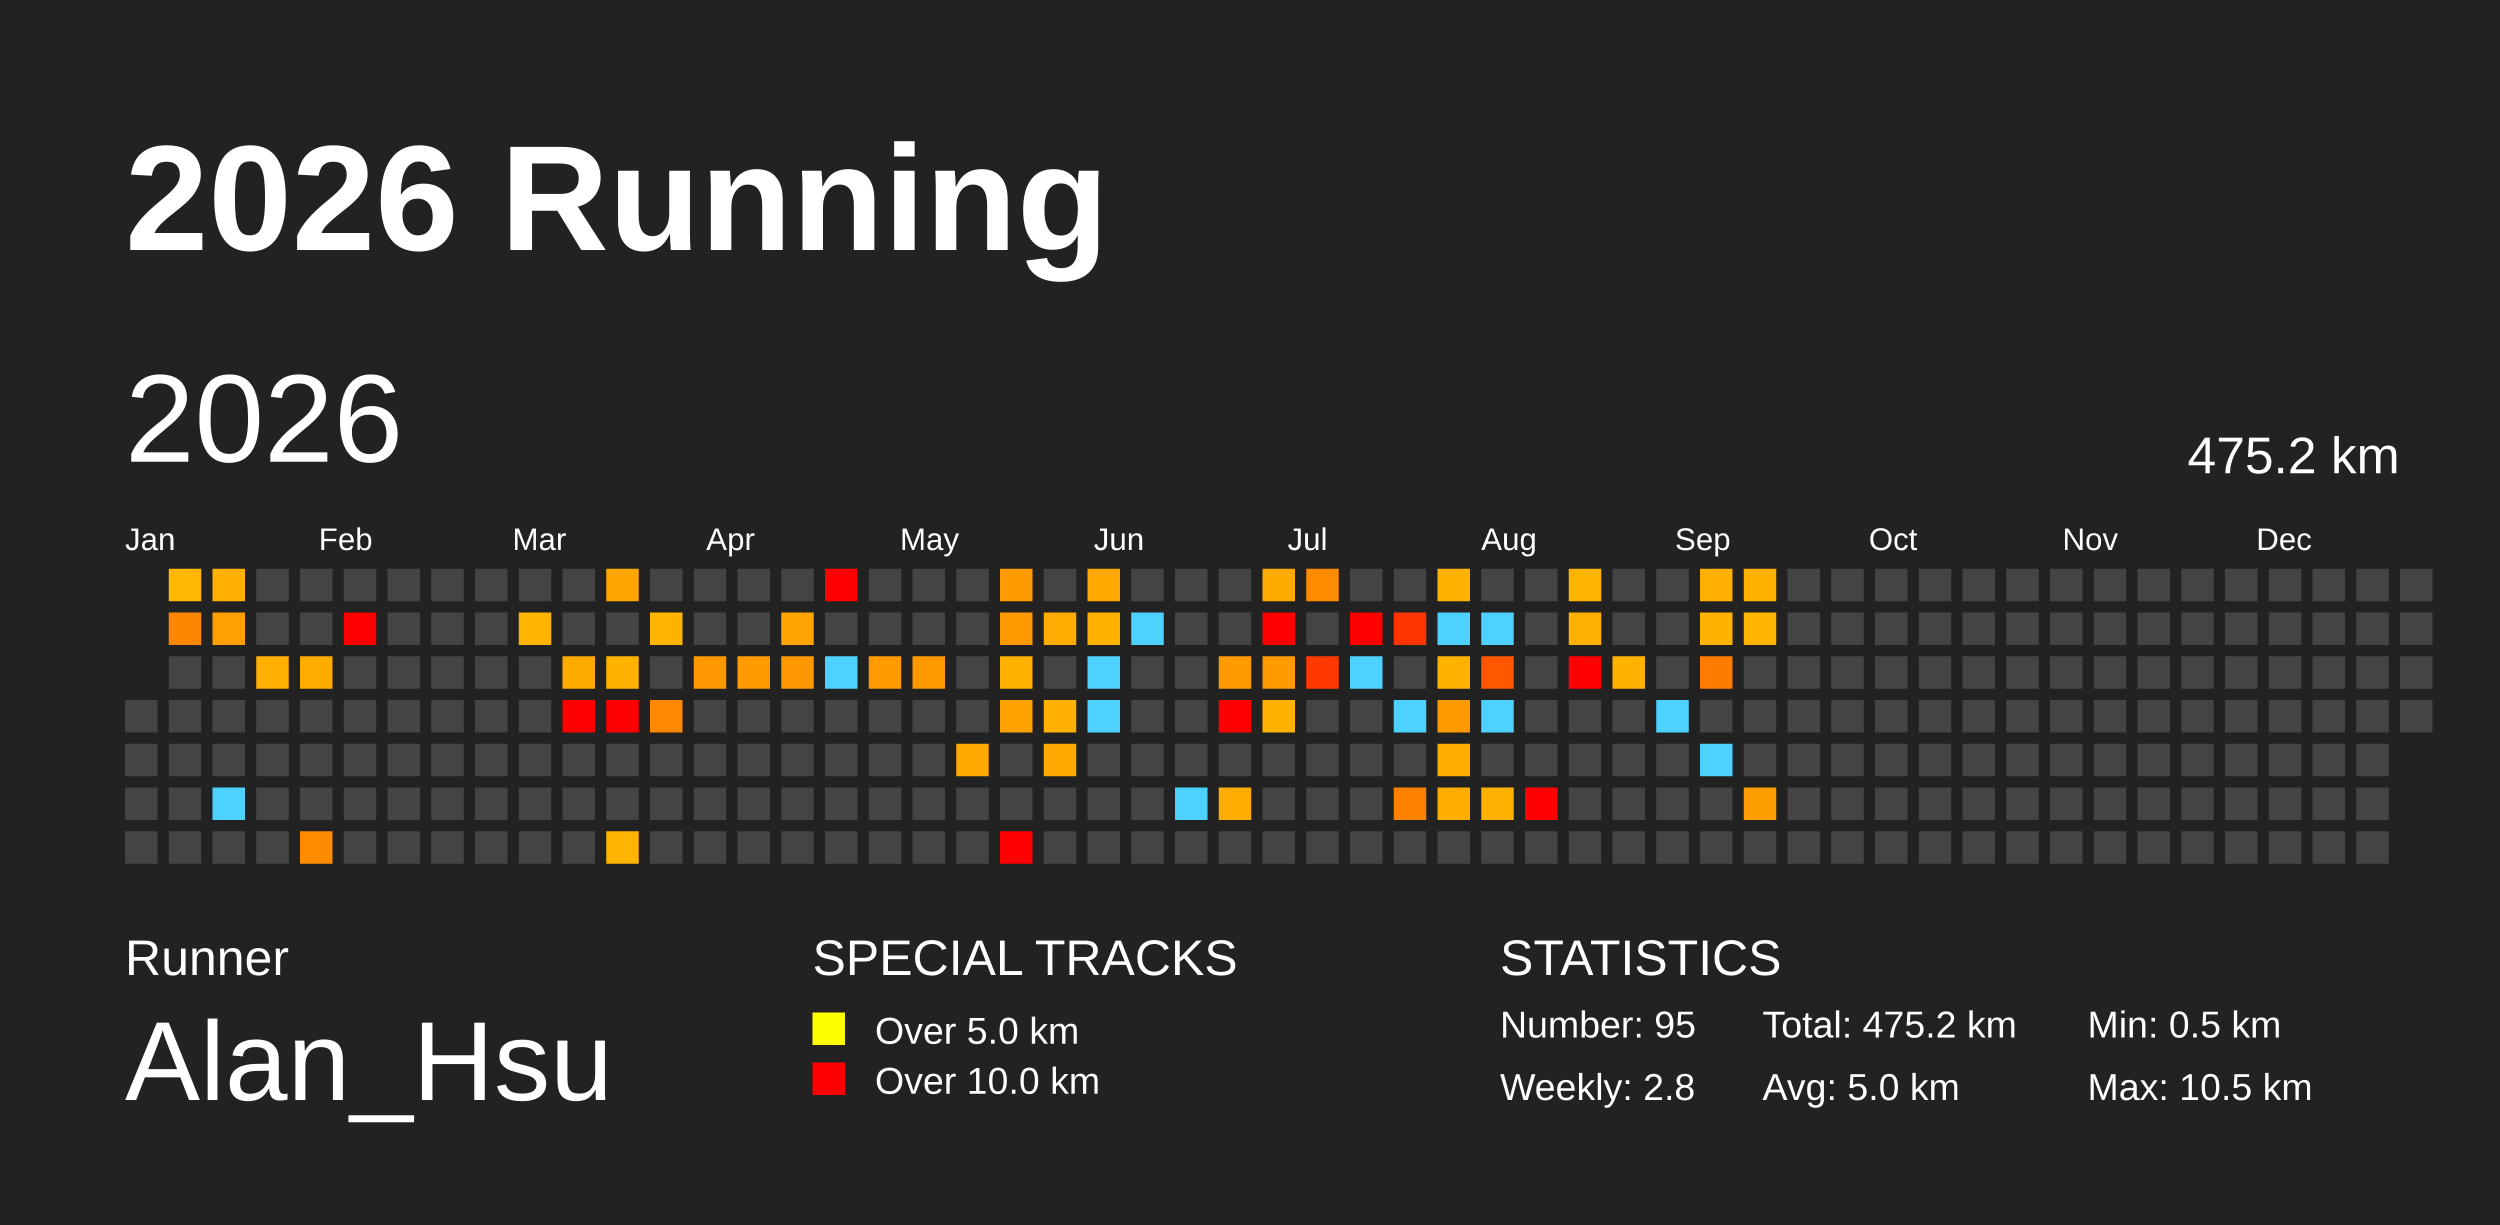
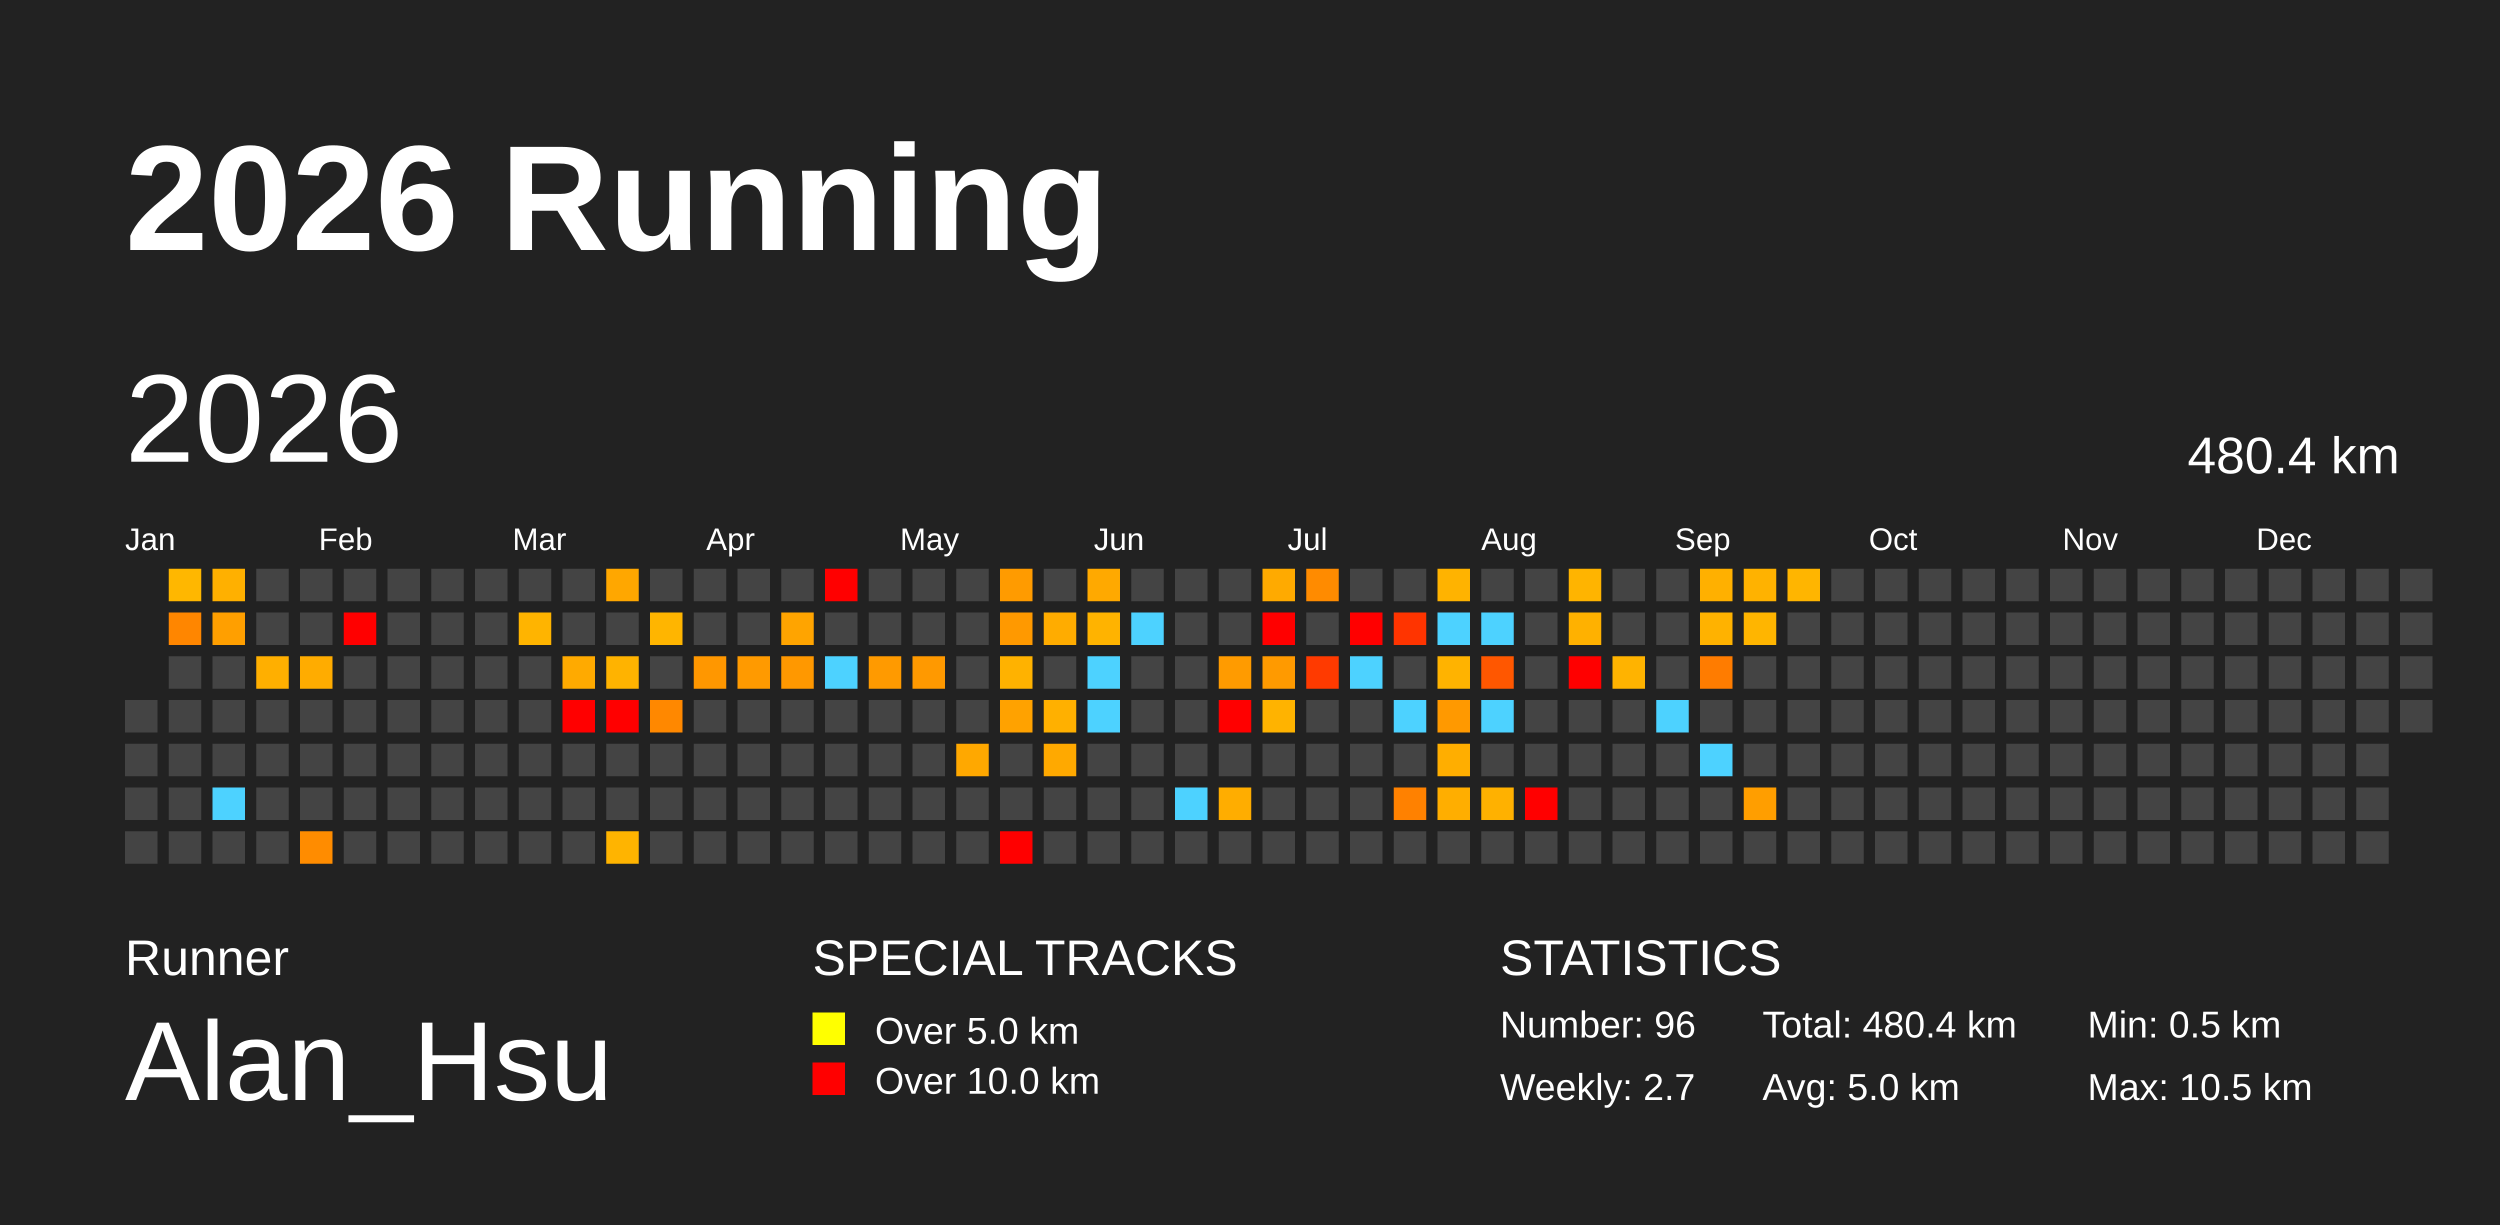
<svg xmlns="http://www.w3.org/2000/svg" baseProfile="full" height="98mm" version="1.1" viewBox="0,0,200,98" width="200mm">
  <defs />
  <rect fill="#222222" height="98" width="200" x="0" y="0" />
  <text fill="#FFFFFF" style="font-size:12px; font-family:Arial; font-weight:bold;" x="10" y="20">2026 Running</text>
  <text fill="#FFFFFF" style="font-size:4px; font-family:Arial" x="10" y="78">Runner</text>
  <text fill="#FFFFFF" style="font-size:9px; font-family:Arial" x="10" y="88">Alan_Hsu</text>
  <text fill="#FFFFFF" style="font-size:4px; font-family:Arial" x="65" y="78">SPECIAL TRACKS</text>
  <rect fill="yellow" height="2.6" width="2.6" x="65" y="81" />
  <text fill="#FFFFFF" style="font-size:3px; font-family:Arial" x="70" y="83.5">Over 5.0 km</text>
  <rect fill="red" height="2.6" width="2.6" x="65" y="85" />
  <text fill="#FFFFFF" style="font-size:3px; font-family:Arial" x="70" y="87.5">Over 10.0 km</text>
  <text fill="#FFFFFF" style="font-size:4px; font-family:Arial" x="120" y="78">STATISTICS</text>
-   <text fill="#FFFFFF" style="font-size:3px; font-family:Arial" x="120" y="83">Number: 95</text>
-   <text fill="#FFFFFF" style="font-size:3px; font-family:Arial" x="120" y="88">Weekly: 2.8</text>
-   <text fill="#FFFFFF" style="font-size:3px; font-family:Arial" x="141" y="83">Total: 475.2 km</text>
+   <text fill="#FFFFFF" style="font-size:3px; font-family:Arial" x="120" y="83">Number: 96</text>
+   <text fill="#FFFFFF" style="font-size:3px; font-family:Arial" x="120" y="88">Weekly: 2.7</text>
+   <text fill="#FFFFFF" style="font-size:3px; font-family:Arial" x="141" y="83">Total: 480.4 km</text>
  <text fill="#FFFFFF" style="font-size:3px; font-family:Arial" x="141" y="88">Avg: 5.0 km</text>
  <text fill="#FFFFFF" style="font-size:3px; font-family:Arial" x="167" y="83">Min: 0.5 km</text>
  <text fill="#FFFFFF" style="font-size:3px; font-family:Arial" x="167" y="88">Max: 10.5 km</text>
  <text dominant-baseline="hanging" fill="#FFFFFF" style="font-size:10.0px; font-family:Arial;" x="10" y="30">2026</text>
-   <text dominant-baseline="hanging" fill="#FFFFFF" style="font-size:4.125px; font-family:Arial;" x="175" y="35">475.2 km</text>
+   <text dominant-baseline="hanging" fill="#FFFFFF" style="font-size:4.125px; font-family:Arial;" x="175" y="35">480.4 km</text>
  <text fill="#FFFFFF" style="font-size:2.5px; font-family:Arial" x="10.0" y="44">Jan</text>
  <text fill="#FFFFFF" style="font-size:2.5px; font-family:Arial" x="25.5" y="44">Feb</text>
  <text fill="#FFFFFF" style="font-size:2.5px; font-family:Arial" x="41.0" y="44">Mar</text>
  <text fill="#FFFFFF" style="font-size:2.5px; font-family:Arial" x="56.5" y="44">Apr</text>
  <text fill="#FFFFFF" style="font-size:2.5px; font-family:Arial" x="72.0" y="44">May</text>
  <text fill="#FFFFFF" style="font-size:2.5px; font-family:Arial" x="87.5" y="44">Jun</text>
  <text fill="#FFFFFF" style="font-size:2.5px; font-family:Arial" x="103.0" y="44">Jul</text>
  <text fill="#FFFFFF" style="font-size:2.5px; font-family:Arial" x="118.5" y="44">Aug</text>
  <text fill="#FFFFFF" style="font-size:2.5px; font-family:Arial" x="134.0" y="44">Sep</text>
  <text fill="#FFFFFF" style="font-size:2.5px; font-family:Arial" x="149.5" y="44">Oct</text>
  <text fill="#FFFFFF" style="font-size:2.5px; font-family:Arial" x="165.0" y="44">Nov</text>
  <text fill="#FFFFFF" style="font-size:2.5px; font-family:Arial" x="180.5" y="44">Dec</text>
  <rect fill="#444444" height="2.6" width="2.6" x="10.0" y="56.0" />
  <rect fill="#444444" height="2.6" width="2.6" x="10.0" y="59.5" />
  <rect fill="#444444" height="2.6" width="2.6" x="10.0" y="63.0" />
  <rect fill="#444444" height="2.6" width="2.6" x="10.0" y="66.5" />
  <rect fill="#ffb700" height="2.6" width="2.6" x="13.5" y="45.5" />
  <rect fill="#ff8600" height="2.6" width="2.6" x="13.5" y="49.0" />
  <rect fill="#444444" height="2.6" width="2.6" x="13.5" y="52.5" />
  <rect fill="#444444" height="2.6" width="2.6" x="13.5" y="56.0" />
  <rect fill="#444444" height="2.6" width="2.6" x="13.5" y="59.5" />
  <rect fill="#444444" height="2.6" width="2.6" x="13.5" y="63.0" />
  <rect fill="#444444" height="2.6" width="2.6" x="13.5" y="66.5" />
  <rect fill="#ffb000" height="2.6" width="2.6" x="17.0" y="45.5" />
  <rect fill="#ff9f00" height="2.6" width="2.6" x="17.0" y="49.0" />
  <rect fill="#444444" height="2.6" width="2.6" x="17.0" y="52.5" />
  <rect fill="#444444" height="2.6" width="2.6" x="17.0" y="56.0" />
  <rect fill="#444444" height="2.6" width="2.6" x="17.0" y="59.5" />
  <rect fill="#4dd2ff" height="2.6" width="2.6" x="17.0" y="63.0" />
  <rect fill="#444444" height="2.6" width="2.6" x="17.0" y="66.5" />
  <rect fill="#444444" height="2.6" width="2.6" x="20.5" y="45.5" />
  <rect fill="#444444" height="2.6" width="2.6" x="20.5" y="49.0" />
  <rect fill="#ffaf00" height="2.6" width="2.6" x="20.5" y="52.5" />
  <rect fill="#444444" height="2.6" width="2.6" x="20.5" y="56.0" />
  <rect fill="#444444" height="2.6" width="2.6" x="20.5" y="59.5" />
  <rect fill="#444444" height="2.6" width="2.6" x="20.5" y="63.0" />
  <rect fill="#444444" height="2.6" width="2.6" x="20.5" y="66.5" />
  <rect fill="#444444" height="2.6" width="2.6" x="24.0" y="45.5" />
  <rect fill="#444444" height="2.6" width="2.6" x="24.0" y="49.0" />
  <rect fill="#ffac00" height="2.6" width="2.6" x="24.0" y="52.5" />
  <rect fill="#444444" height="2.6" width="2.6" x="24.0" y="56.0" />
  <rect fill="#444444" height="2.6" width="2.6" x="24.0" y="59.5" />
  <rect fill="#444444" height="2.6" width="2.6" x="24.0" y="63.0" />
  <rect fill="#ff8c00" height="2.6" width="2.6" x="24.0" y="66.5" />
  <rect fill="#444444" height="2.6" width="2.6" x="27.5" y="45.5" />
  <rect fill="red" height="2.6" width="2.6" x="27.5" y="49.0" />
  <rect fill="#444444" height="2.6" width="2.6" x="27.5" y="52.5" />
  <rect fill="#444444" height="2.6" width="2.6" x="27.5" y="56.0" />
  <rect fill="#444444" height="2.6" width="2.6" x="27.5" y="59.5" />
  <rect fill="#444444" height="2.6" width="2.6" x="27.5" y="63.0" />
  <rect fill="#444444" height="2.6" width="2.6" x="27.5" y="66.5" />
  <rect fill="#444444" height="2.6" width="2.6" x="31.0" y="45.5" />
  <rect fill="#444444" height="2.6" width="2.6" x="31.0" y="49.0" />
  <rect fill="#444444" height="2.6" width="2.6" x="31.0" y="52.5" />
  <rect fill="#444444" height="2.6" width="2.6" x="31.0" y="56.0" />
  <rect fill="#444444" height="2.6" width="2.6" x="31.0" y="59.5" />
  <rect fill="#444444" height="2.6" width="2.6" x="31.0" y="63.0" />
  <rect fill="#444444" height="2.6" width="2.6" x="31.0" y="66.5" />
  <rect fill="#444444" height="2.6" width="2.6" x="34.5" y="45.5" />
  <rect fill="#444444" height="2.6" width="2.6" x="34.5" y="49.0" />
  <rect fill="#444444" height="2.6" width="2.6" x="34.5" y="52.5" />
  <rect fill="#444444" height="2.6" width="2.6" x="34.5" y="56.0" />
  <rect fill="#444444" height="2.6" width="2.6" x="34.5" y="59.5" />
  <rect fill="#444444" height="2.6" width="2.6" x="34.5" y="63.0" />
  <rect fill="#444444" height="2.6" width="2.6" x="34.5" y="66.5" />
  <rect fill="#444444" height="2.6" width="2.6" x="38.0" y="45.5" />
  <rect fill="#444444" height="2.6" width="2.6" x="38.0" y="49.0" />
  <rect fill="#444444" height="2.6" width="2.6" x="38.0" y="52.5" />
  <rect fill="#444444" height="2.6" width="2.6" x="38.0" y="56.0" />
  <rect fill="#444444" height="2.6" width="2.6" x="38.0" y="59.5" />
  <rect fill="#444444" height="2.6" width="2.6" x="38.0" y="63.0" />
  <rect fill="#444444" height="2.6" width="2.6" x="38.0" y="66.5" />
  <rect fill="#444444" height="2.6" width="2.6" x="41.5" y="45.5" />
  <rect fill="#ffb400" height="2.6" width="2.6" x="41.5" y="49.0" />
  <rect fill="#444444" height="2.6" width="2.6" x="41.5" y="52.5" />
  <rect fill="#444444" height="2.6" width="2.6" x="41.5" y="56.0" />
  <rect fill="#444444" height="2.6" width="2.6" x="41.5" y="59.5" />
  <rect fill="#444444" height="2.6" width="2.6" x="41.5" y="63.0" />
  <rect fill="#444444" height="2.6" width="2.6" x="41.5" y="66.5" />
  <rect fill="#444444" height="2.6" width="2.6" x="45.0" y="45.5" />
  <rect fill="#444444" height="2.6" width="2.6" x="45.0" y="49.0" />
  <rect fill="#ffaa00" height="2.6" width="2.6" x="45.0" y="52.5" />
  <rect fill="red" height="2.6" width="2.6" x="45.0" y="56.0" />
  <rect fill="#444444" height="2.6" width="2.6" x="45.0" y="59.5" />
  <rect fill="#444444" height="2.6" width="2.6" x="45.0" y="63.0" />
  <rect fill="#444444" height="2.6" width="2.6" x="45.0" y="66.5" />
  <rect fill="#ffa700" height="2.6" width="2.6" x="48.5" y="45.5" />
  <rect fill="#444444" height="2.6" width="2.6" x="48.5" y="49.0" />
  <rect fill="#ffb300" height="2.6" width="2.6" x="48.5" y="52.5" />
  <rect fill="red" height="2.6" width="2.6" x="48.5" y="56.0" />
  <rect fill="#444444" height="2.6" width="2.6" x="48.5" y="59.5" />
  <rect fill="#444444" height="2.6" width="2.6" x="48.5" y="63.0" />
  <rect fill="#ffb400" height="2.6" width="2.6" x="48.5" y="66.5" />
  <rect fill="#444444" height="2.6" width="2.6" x="52.0" y="45.5" />
  <rect fill="#ffb500" height="2.6" width="2.6" x="52.0" y="49.0" />
  <rect fill="#444444" height="2.6" width="2.6" x="52.0" y="52.5" />
  <rect fill="#ff8800" height="2.6" width="2.6" x="52.0" y="56.0" />
  <rect fill="#444444" height="2.6" width="2.6" x="52.0" y="59.5" />
  <rect fill="#444444" height="2.6" width="2.6" x="52.0" y="63.0" />
  <rect fill="#444444" height="2.6" width="2.6" x="52.0" y="66.5" />
  <rect fill="#444444" height="2.6" width="2.6" x="55.5" y="45.5" />
  <rect fill="#444444" height="2.6" width="2.6" x="55.5" y="49.0" />
  <rect fill="#ff9700" height="2.6" width="2.6" x="55.5" y="52.5" />
  <rect fill="#444444" height="2.6" width="2.6" x="55.5" y="56.0" />
  <rect fill="#444444" height="2.6" width="2.6" x="55.5" y="59.5" />
  <rect fill="#444444" height="2.6" width="2.6" x="55.5" y="63.0" />
  <rect fill="#444444" height="2.6" width="2.6" x="55.5" y="66.5" />
  <rect fill="#444444" height="2.6" width="2.6" x="59.0" y="45.5" />
  <rect fill="#444444" height="2.6" width="2.6" x="59.0" y="49.0" />
  <rect fill="#ff9a00" height="2.6" width="2.6" x="59.0" y="52.5" />
  <rect fill="#444444" height="2.6" width="2.6" x="59.0" y="56.0" />
  <rect fill="#444444" height="2.6" width="2.6" x="59.0" y="59.5" />
  <rect fill="#444444" height="2.6" width="2.6" x="59.0" y="63.0" />
  <rect fill="#444444" height="2.6" width="2.6" x="59.0" y="66.5" />
  <rect fill="#444444" height="2.6" width="2.6" x="62.5" y="45.5" />
  <rect fill="#ffa400" height="2.6" width="2.6" x="62.5" y="49.0" />
  <rect fill="#ff9800" height="2.6" width="2.6" x="62.5" y="52.5" />
  <rect fill="#444444" height="2.6" width="2.6" x="62.5" y="56.0" />
  <rect fill="#444444" height="2.6" width="2.6" x="62.5" y="59.5" />
  <rect fill="#444444" height="2.6" width="2.6" x="62.5" y="63.0" />
  <rect fill="#444444" height="2.6" width="2.6" x="62.5" y="66.5" />
  <rect fill="red" height="2.6" width="2.6" x="66.0" y="45.5" />
  <rect fill="#444444" height="2.6" width="2.6" x="66.0" y="49.0" />
  <rect fill="#4dd2ff" height="2.6" width="2.6" x="66.0" y="52.5" />
  <rect fill="#444444" height="2.6" width="2.6" x="66.0" y="56.0" />
  <rect fill="#444444" height="2.6" width="2.6" x="66.0" y="59.5" />
  <rect fill="#444444" height="2.6" width="2.6" x="66.0" y="63.0" />
  <rect fill="#444444" height="2.6" width="2.6" x="66.0" y="66.5" />
  <rect fill="#444444" height="2.6" width="2.6" x="69.5" y="45.5" />
  <rect fill="#444444" height="2.6" width="2.6" x="69.5" y="49.0" />
  <rect fill="#ff9a00" height="2.6" width="2.6" x="69.5" y="52.5" />
  <rect fill="#444444" height="2.6" width="2.6" x="69.5" y="56.0" />
  <rect fill="#444444" height="2.6" width="2.6" x="69.5" y="59.5" />
  <rect fill="#444444" height="2.6" width="2.6" x="69.5" y="63.0" />
  <rect fill="#444444" height="2.6" width="2.6" x="69.5" y="66.5" />
  <rect fill="#444444" height="2.6" width="2.6" x="73.0" y="45.5" />
  <rect fill="#444444" height="2.6" width="2.6" x="73.0" y="49.0" />
  <rect fill="#ff9900" height="2.6" width="2.6" x="73.0" y="52.5" />
  <rect fill="#444444" height="2.6" width="2.6" x="73.0" y="56.0" />
  <rect fill="#444444" height="2.6" width="2.6" x="73.0" y="59.5" />
  <rect fill="#444444" height="2.6" width="2.6" x="73.0" y="63.0" />
  <rect fill="#444444" height="2.6" width="2.6" x="73.0" y="66.5" />
  <rect fill="#444444" height="2.6" width="2.6" x="76.5" y="45.5" />
  <rect fill="#444444" height="2.6" width="2.6" x="76.5" y="49.0" />
  <rect fill="#444444" height="2.6" width="2.6" x="76.5" y="52.5" />
  <rect fill="#444444" height="2.6" width="2.6" x="76.5" y="56.0" />
  <rect fill="#ffa800" height="2.6" width="2.6" x="76.5" y="59.5" />
  <rect fill="#444444" height="2.6" width="2.6" x="76.5" y="63.0" />
  <rect fill="#444444" height="2.6" width="2.6" x="76.5" y="66.5" />
  <rect fill="#ff9b00" height="2.6" width="2.6" x="80.0" y="45.5" />
  <rect fill="#ff9900" height="2.6" width="2.6" x="80.0" y="49.0" />
  <rect fill="#ffb200" height="2.6" width="2.6" x="80.0" y="52.5" />
  <rect fill="#ffa200" height="2.6" width="2.6" x="80.0" y="56.0" />
  <rect fill="#444444" height="2.6" width="2.6" x="80.0" y="59.5" />
  <rect fill="#444444" height="2.6" width="2.6" x="80.0" y="63.0" />
  <rect fill="red" height="2.6" width="2.6" x="80.0" y="66.5" />
  <rect fill="#444444" height="2.6" width="2.6" x="83.5" y="45.5" />
  <rect fill="#ffac00" height="2.6" width="2.6" x="83.5" y="49.0" />
  <rect fill="#444444" height="2.6" width="2.6" x="83.5" y="52.5" />
  <rect fill="#ffb000" height="2.6" width="2.6" x="83.5" y="56.0" />
  <rect fill="#ffa900" height="2.6" width="2.6" x="83.5" y="59.5" />
  <rect fill="#444444" height="2.6" width="2.6" x="83.5" y="63.0" />
  <rect fill="#444444" height="2.6" width="2.6" x="83.5" y="66.5" />
  <rect fill="#ffa900" height="2.6" width="2.6" x="87.0" y="45.5" />
  <rect fill="#ffb300" height="2.6" width="2.6" x="87.0" y="49.0" />
  <rect fill="#4dd2ff" height="2.6" width="2.6" x="87.0" y="52.5" />
  <rect fill="#4dd2ff" height="2.6" width="2.6" x="87.0" y="56.0" />
  <rect fill="#444444" height="2.6" width="2.6" x="87.0" y="59.5" />
  <rect fill="#444444" height="2.6" width="2.6" x="87.0" y="63.0" />
  <rect fill="#444444" height="2.6" width="2.6" x="87.0" y="66.5" />
  <rect fill="#444444" height="2.6" width="2.6" x="90.5" y="45.5" />
  <rect fill="#4dd2ff" height="2.6" width="2.6" x="90.5" y="49.0" />
  <rect fill="#444444" height="2.6" width="2.6" x="90.5" y="52.5" />
  <rect fill="#444444" height="2.6" width="2.6" x="90.5" y="56.0" />
  <rect fill="#444444" height="2.6" width="2.6" x="90.5" y="59.5" />
  <rect fill="#444444" height="2.6" width="2.6" x="90.5" y="63.0" />
  <rect fill="#444444" height="2.6" width="2.6" x="90.5" y="66.5" />
  <rect fill="#444444" height="2.6" width="2.6" x="94.0" y="45.5" />
  <rect fill="#444444" height="2.6" width="2.6" x="94.0" y="49.0" />
  <rect fill="#444444" height="2.6" width="2.6" x="94.0" y="52.5" />
  <rect fill="#444444" height="2.6" width="2.6" x="94.0" y="56.0" />
  <rect fill="#444444" height="2.6" width="2.6" x="94.0" y="59.5" />
  <rect fill="#4dd2ff" height="2.6" width="2.6" x="94.0" y="63.0" />
  <rect fill="#444444" height="2.6" width="2.6" x="94.0" y="66.5" />
  <rect fill="#444444" height="2.6" width="2.6" x="97.5" y="45.5" />
  <rect fill="#444444" height="2.6" width="2.6" x="97.5" y="49.0" />
  <rect fill="#ff9b00" height="2.6" width="2.6" x="97.5" y="52.5" />
  <rect fill="red" height="2.6" width="2.6" x="97.5" y="56.0" />
  <rect fill="#444444" height="2.6" width="2.6" x="97.5" y="59.5" />
  <rect fill="#ffad00" height="2.6" width="2.6" x="97.5" y="63.0" />
  <rect fill="#444444" height="2.6" width="2.6" x="97.5" y="66.5" />
  <rect fill="#ffaa00" height="2.6" width="2.6" x="101.0" y="45.5" />
  <rect fill="red" height="2.6" width="2.6" x="101.0" y="49.0" />
  <rect fill="#ff9a00" height="2.6" width="2.6" x="101.0" y="52.5" />
  <rect fill="#ffb300" height="2.6" width="2.6" x="101.0" y="56.0" />
  <rect fill="#444444" height="2.6" width="2.6" x="101.0" y="59.5" />
  <rect fill="#444444" height="2.6" width="2.6" x="101.0" y="63.0" />
  <rect fill="#444444" height="2.6" width="2.6" x="101.0" y="66.5" />
  <rect fill="#ff8b00" height="2.6" width="2.6" x="104.5" y="45.5" />
  <rect fill="#444444" height="2.6" width="2.6" x="104.5" y="49.0" />
  <rect fill="#ff3a00" height="2.6" width="2.6" x="104.5" y="52.5" />
  <rect fill="#444444" height="2.6" width="2.6" x="104.5" y="56.0" />
  <rect fill="#444444" height="2.6" width="2.6" x="104.5" y="59.5" />
  <rect fill="#444444" height="2.6" width="2.6" x="104.5" y="63.0" />
  <rect fill="#444444" height="2.6" width="2.6" x="104.5" y="66.5" />
  <rect fill="#444444" height="2.6" width="2.6" x="108.0" y="45.5" />
  <rect fill="red" height="2.6" width="2.6" x="108.0" y="49.0" />
  <rect fill="#4dd2ff" height="2.6" width="2.6" x="108.0" y="52.5" />
  <rect fill="#444444" height="2.6" width="2.6" x="108.0" y="56.0" />
  <rect fill="#444444" height="2.6" width="2.6" x="108.0" y="59.5" />
  <rect fill="#444444" height="2.6" width="2.6" x="108.0" y="63.0" />
  <rect fill="#444444" height="2.6" width="2.6" x="108.0" y="66.5" />
  <rect fill="#444444" height="2.6" width="2.6" x="111.5" y="45.5" />
  <rect fill="#ff3400" height="2.6" width="2.6" x="111.5" y="49.0" />
  <rect fill="#444444" height="2.6" width="2.6" x="111.5" y="52.5" />
  <rect fill="#4dd2ff" height="2.6" width="2.6" x="111.5" y="56.0" />
  <rect fill="#444444" height="2.6" width="2.6" x="111.5" y="59.5" />
  <rect fill="#ff8100" height="2.6" width="2.6" x="111.5" y="63.0" />
  <rect fill="#444444" height="2.6" width="2.6" x="111.5" y="66.5" />
  <rect fill="#ffb300" height="2.6" width="2.6" x="115.0" y="45.5" />
  <rect fill="#4dd2ff" height="2.6" width="2.6" x="115.0" y="49.0" />
  <rect fill="#ffb300" height="2.6" width="2.6" x="115.0" y="52.5" />
  <rect fill="#ff9900" height="2.6" width="2.6" x="115.0" y="56.0" />
  <rect fill="#ffae00" height="2.6" width="2.6" x="115.0" y="59.5" />
  <rect fill="#ffae00" height="2.6" width="2.6" x="115.0" y="63.0" />
  <rect fill="#444444" height="2.6" width="2.6" x="115.0" y="66.5" />
  <rect fill="#444444" height="2.6" width="2.6" x="118.5" y="45.5" />
  <rect fill="#4dd2ff" height="2.6" width="2.6" x="118.5" y="49.0" />
  <rect fill="#ff5700" height="2.6" width="2.6" x="118.5" y="52.5" />
  <rect fill="#4dd2ff" height="2.6" width="2.6" x="118.5" y="56.0" />
  <rect fill="#444444" height="2.6" width="2.6" x="118.5" y="59.5" />
  <rect fill="#ffb100" height="2.6" width="2.6" x="118.5" y="63.0" />
  <rect fill="#444444" height="2.6" width="2.6" x="118.5" y="66.5" />
  <rect fill="#444444" height="2.6" width="2.6" x="122.0" y="45.5" />
  <rect fill="#444444" height="2.6" width="2.6" x="122.0" y="49.0" />
  <rect fill="#444444" height="2.6" width="2.6" x="122.0" y="52.5" />
  <rect fill="#444444" height="2.6" width="2.6" x="122.0" y="56.0" />
  <rect fill="#444444" height="2.6" width="2.6" x="122.0" y="59.5" />
  <rect fill="red" height="2.6" width="2.6" x="122.0" y="63.0" />
  <rect fill="#444444" height="2.6" width="2.6" x="122.0" y="66.5" />
  <rect fill="#ffb400" height="2.6" width="2.6" x="125.5" y="45.5" />
  <rect fill="#ffb100" height="2.6" width="2.6" x="125.5" y="49.0" />
  <rect fill="red" height="2.6" width="2.6" x="125.5" y="52.5" />
  <rect fill="#444444" height="2.6" width="2.6" x="125.5" y="56.0" />
  <rect fill="#444444" height="2.6" width="2.6" x="125.5" y="59.5" />
  <rect fill="#444444" height="2.6" width="2.6" x="125.5" y="63.0" />
  <rect fill="#444444" height="2.6" width="2.6" x="125.5" y="66.5" />
  <rect fill="#444444" height="2.6" width="2.6" x="129.0" y="45.5" />
  <rect fill="#444444" height="2.6" width="2.6" x="129.0" y="49.0" />
  <rect fill="#ffb300" height="2.6" width="2.6" x="129.0" y="52.5" />
  <rect fill="#444444" height="2.6" width="2.6" x="129.0" y="56.0" />
  <rect fill="#444444" height="2.6" width="2.6" x="129.0" y="59.5" />
  <rect fill="#444444" height="2.6" width="2.6" x="129.0" y="63.0" />
  <rect fill="#444444" height="2.6" width="2.6" x="129.0" y="66.5" />
  <rect fill="#444444" height="2.6" width="2.6" x="132.5" y="45.5" />
  <rect fill="#444444" height="2.6" width="2.6" x="132.5" y="49.0" />
  <rect fill="#444444" height="2.6" width="2.6" x="132.5" y="52.5" />
  <rect fill="#4dd2ff" height="2.6" width="2.6" x="132.5" y="56.0" />
  <rect fill="#444444" height="2.6" width="2.6" x="132.5" y="59.5" />
  <rect fill="#444444" height="2.6" width="2.6" x="132.5" y="63.0" />
  <rect fill="#444444" height="2.6" width="2.6" x="132.5" y="66.5" />
  <rect fill="#ffb000" height="2.6" width="2.6" x="136.0" y="45.5" />
  <rect fill="#ffb200" height="2.6" width="2.6" x="136.0" y="49.0" />
  <rect fill="#ff7c00" height="2.6" width="2.6" x="136.0" y="52.5" />
  <rect fill="#444444" height="2.6" width="2.6" x="136.0" y="56.0" />
  <rect fill="#4dd2ff" height="2.6" width="2.6" x="136.0" y="59.5" />
  <rect fill="#444444" height="2.6" width="2.6" x="136.0" y="63.0" />
  <rect fill="#444444" height="2.6" width="2.6" x="136.0" y="66.5" />
  <rect fill="#ffb200" height="2.6" width="2.6" x="139.5" y="45.5" />
  <rect fill="#ffb500" height="2.6" width="2.6" x="139.5" y="49.0" />
  <rect fill="#444444" height="2.6" width="2.6" x="139.5" y="52.5" />
  <rect fill="#444444" height="2.6" width="2.6" x="139.5" y="56.0" />
  <rect fill="#444444" height="2.6" width="2.6" x="139.5" y="59.5" />
  <rect fill="#ff9e00" height="2.6" width="2.6" x="139.5" y="63.0" />
  <rect fill="#444444" height="2.6" width="2.6" x="139.5" y="66.5" />
-   <rect fill="#444444" height="2.6" width="2.6" x="143.0" y="45.5" />
+   <rect fill="#ffb500" height="2.6" width="2.6" x="143.0" y="45.5" />
  <rect fill="#444444" height="2.6" width="2.6" x="143.0" y="49.0" />
  <rect fill="#444444" height="2.6" width="2.6" x="143.0" y="52.5" />
  <rect fill="#444444" height="2.6" width="2.6" x="143.0" y="56.0" />
  <rect fill="#444444" height="2.6" width="2.6" x="143.0" y="59.5" />
  <rect fill="#444444" height="2.6" width="2.6" x="143.0" y="63.0" />
  <rect fill="#444444" height="2.6" width="2.6" x="143.0" y="66.5" />
  <rect fill="#444444" height="2.6" width="2.6" x="146.5" y="45.5" />
  <rect fill="#444444" height="2.6" width="2.6" x="146.5" y="49.0" />
  <rect fill="#444444" height="2.6" width="2.6" x="146.5" y="52.5" />
  <rect fill="#444444" height="2.6" width="2.6" x="146.5" y="56.0" />
  <rect fill="#444444" height="2.6" width="2.6" x="146.5" y="59.5" />
  <rect fill="#444444" height="2.6" width="2.6" x="146.5" y="63.0" />
  <rect fill="#444444" height="2.6" width="2.6" x="146.5" y="66.5" />
  <rect fill="#444444" height="2.6" width="2.6" x="150.0" y="45.5" />
  <rect fill="#444444" height="2.6" width="2.6" x="150.0" y="49.0" />
  <rect fill="#444444" height="2.6" width="2.6" x="150.0" y="52.5" />
  <rect fill="#444444" height="2.6" width="2.6" x="150.0" y="56.0" />
  <rect fill="#444444" height="2.6" width="2.6" x="150.0" y="59.5" />
  <rect fill="#444444" height="2.6" width="2.6" x="150.0" y="63.0" />
  <rect fill="#444444" height="2.6" width="2.6" x="150.0" y="66.5" />
  <rect fill="#444444" height="2.6" width="2.6" x="153.5" y="45.5" />
  <rect fill="#444444" height="2.6" width="2.6" x="153.5" y="49.0" />
  <rect fill="#444444" height="2.6" width="2.6" x="153.5" y="52.5" />
  <rect fill="#444444" height="2.6" width="2.6" x="153.5" y="56.0" />
  <rect fill="#444444" height="2.6" width="2.6" x="153.5" y="59.5" />
  <rect fill="#444444" height="2.6" width="2.6" x="153.5" y="63.0" />
  <rect fill="#444444" height="2.6" width="2.6" x="153.5" y="66.5" />
  <rect fill="#444444" height="2.6" width="2.6" x="157.0" y="45.5" />
  <rect fill="#444444" height="2.6" width="2.6" x="157.0" y="49.0" />
  <rect fill="#444444" height="2.6" width="2.6" x="157.0" y="52.5" />
  <rect fill="#444444" height="2.6" width="2.6" x="157.0" y="56.0" />
  <rect fill="#444444" height="2.6" width="2.6" x="157.0" y="59.5" />
  <rect fill="#444444" height="2.6" width="2.6" x="157.0" y="63.0" />
  <rect fill="#444444" height="2.6" width="2.6" x="157.0" y="66.5" />
  <rect fill="#444444" height="2.6" width="2.6" x="160.5" y="45.5" />
  <rect fill="#444444" height="2.6" width="2.6" x="160.5" y="49.0" />
  <rect fill="#444444" height="2.6" width="2.6" x="160.5" y="52.5" />
  <rect fill="#444444" height="2.6" width="2.6" x="160.5" y="56.0" />
  <rect fill="#444444" height="2.6" width="2.6" x="160.5" y="59.5" />
  <rect fill="#444444" height="2.6" width="2.6" x="160.5" y="63.0" />
  <rect fill="#444444" height="2.6" width="2.6" x="160.5" y="66.5" />
  <rect fill="#444444" height="2.6" width="2.6" x="164.0" y="45.5" />
  <rect fill="#444444" height="2.6" width="2.6" x="164.0" y="49.0" />
  <rect fill="#444444" height="2.6" width="2.6" x="164.0" y="52.5" />
  <rect fill="#444444" height="2.6" width="2.6" x="164.0" y="56.0" />
  <rect fill="#444444" height="2.6" width="2.6" x="164.0" y="59.5" />
  <rect fill="#444444" height="2.6" width="2.6" x="164.0" y="63.0" />
  <rect fill="#444444" height="2.6" width="2.6" x="164.0" y="66.5" />
  <rect fill="#444444" height="2.6" width="2.6" x="167.5" y="45.5" />
  <rect fill="#444444" height="2.6" width="2.6" x="167.5" y="49.0" />
  <rect fill="#444444" height="2.6" width="2.6" x="167.5" y="52.5" />
  <rect fill="#444444" height="2.6" width="2.6" x="167.5" y="56.0" />
  <rect fill="#444444" height="2.6" width="2.6" x="167.5" y="59.5" />
  <rect fill="#444444" height="2.6" width="2.6" x="167.5" y="63.0" />
  <rect fill="#444444" height="2.6" width="2.6" x="167.5" y="66.5" />
  <rect fill="#444444" height="2.6" width="2.6" x="171.0" y="45.5" />
  <rect fill="#444444" height="2.6" width="2.6" x="171.0" y="49.0" />
  <rect fill="#444444" height="2.6" width="2.6" x="171.0" y="52.5" />
  <rect fill="#444444" height="2.6" width="2.6" x="171.0" y="56.0" />
  <rect fill="#444444" height="2.6" width="2.6" x="171.0" y="59.5" />
  <rect fill="#444444" height="2.6" width="2.6" x="171.0" y="63.0" />
  <rect fill="#444444" height="2.6" width="2.6" x="171.0" y="66.5" />
  <rect fill="#444444" height="2.6" width="2.6" x="174.5" y="45.5" />
  <rect fill="#444444" height="2.6" width="2.6" x="174.5" y="49.0" />
  <rect fill="#444444" height="2.6" width="2.6" x="174.5" y="52.5" />
  <rect fill="#444444" height="2.6" width="2.6" x="174.5" y="56.0" />
  <rect fill="#444444" height="2.6" width="2.6" x="174.5" y="59.5" />
  <rect fill="#444444" height="2.6" width="2.6" x="174.5" y="63.0" />
  <rect fill="#444444" height="2.6" width="2.6" x="174.5" y="66.5" />
  <rect fill="#444444" height="2.6" width="2.6" x="178.0" y="45.5" />
  <rect fill="#444444" height="2.6" width="2.6" x="178.0" y="49.0" />
  <rect fill="#444444" height="2.6" width="2.6" x="178.0" y="52.5" />
  <rect fill="#444444" height="2.6" width="2.6" x="178.0" y="56.0" />
  <rect fill="#444444" height="2.6" width="2.6" x="178.0" y="59.5" />
  <rect fill="#444444" height="2.6" width="2.6" x="178.0" y="63.0" />
  <rect fill="#444444" height="2.6" width="2.6" x="178.0" y="66.5" />
  <rect fill="#444444" height="2.6" width="2.6" x="181.5" y="45.5" />
  <rect fill="#444444" height="2.6" width="2.6" x="181.5" y="49.0" />
  <rect fill="#444444" height="2.6" width="2.6" x="181.5" y="52.5" />
  <rect fill="#444444" height="2.6" width="2.6" x="181.5" y="56.0" />
  <rect fill="#444444" height="2.6" width="2.6" x="181.5" y="59.5" />
  <rect fill="#444444" height="2.6" width="2.6" x="181.5" y="63.0" />
  <rect fill="#444444" height="2.6" width="2.6" x="181.5" y="66.5" />
  <rect fill="#444444" height="2.6" width="2.6" x="185.0" y="45.5" />
  <rect fill="#444444" height="2.6" width="2.6" x="185.0" y="49.0" />
  <rect fill="#444444" height="2.6" width="2.6" x="185.0" y="52.5" />
  <rect fill="#444444" height="2.6" width="2.6" x="185.0" y="56.0" />
  <rect fill="#444444" height="2.6" width="2.6" x="185.0" y="59.5" />
  <rect fill="#444444" height="2.6" width="2.6" x="185.0" y="63.0" />
  <rect fill="#444444" height="2.6" width="2.6" x="185.0" y="66.5" />
  <rect fill="#444444" height="2.6" width="2.6" x="188.5" y="45.5" />
  <rect fill="#444444" height="2.6" width="2.6" x="188.5" y="49.0" />
  <rect fill="#444444" height="2.6" width="2.6" x="188.5" y="52.5" />
  <rect fill="#444444" height="2.6" width="2.6" x="188.5" y="56.0" />
  <rect fill="#444444" height="2.6" width="2.6" x="188.5" y="59.5" />
  <rect fill="#444444" height="2.6" width="2.6" x="188.5" y="63.0" />
  <rect fill="#444444" height="2.6" width="2.6" x="188.5" y="66.5" />
  <rect fill="#444444" height="2.6" width="2.6" x="192.0" y="45.5" />
  <rect fill="#444444" height="2.6" width="2.6" x="192.0" y="49.0" />
  <rect fill="#444444" height="2.6" width="2.6" x="192.0" y="52.5" />
  <rect fill="#444444" height="2.6" width="2.6" x="192.0" y="56.0" />
</svg>
